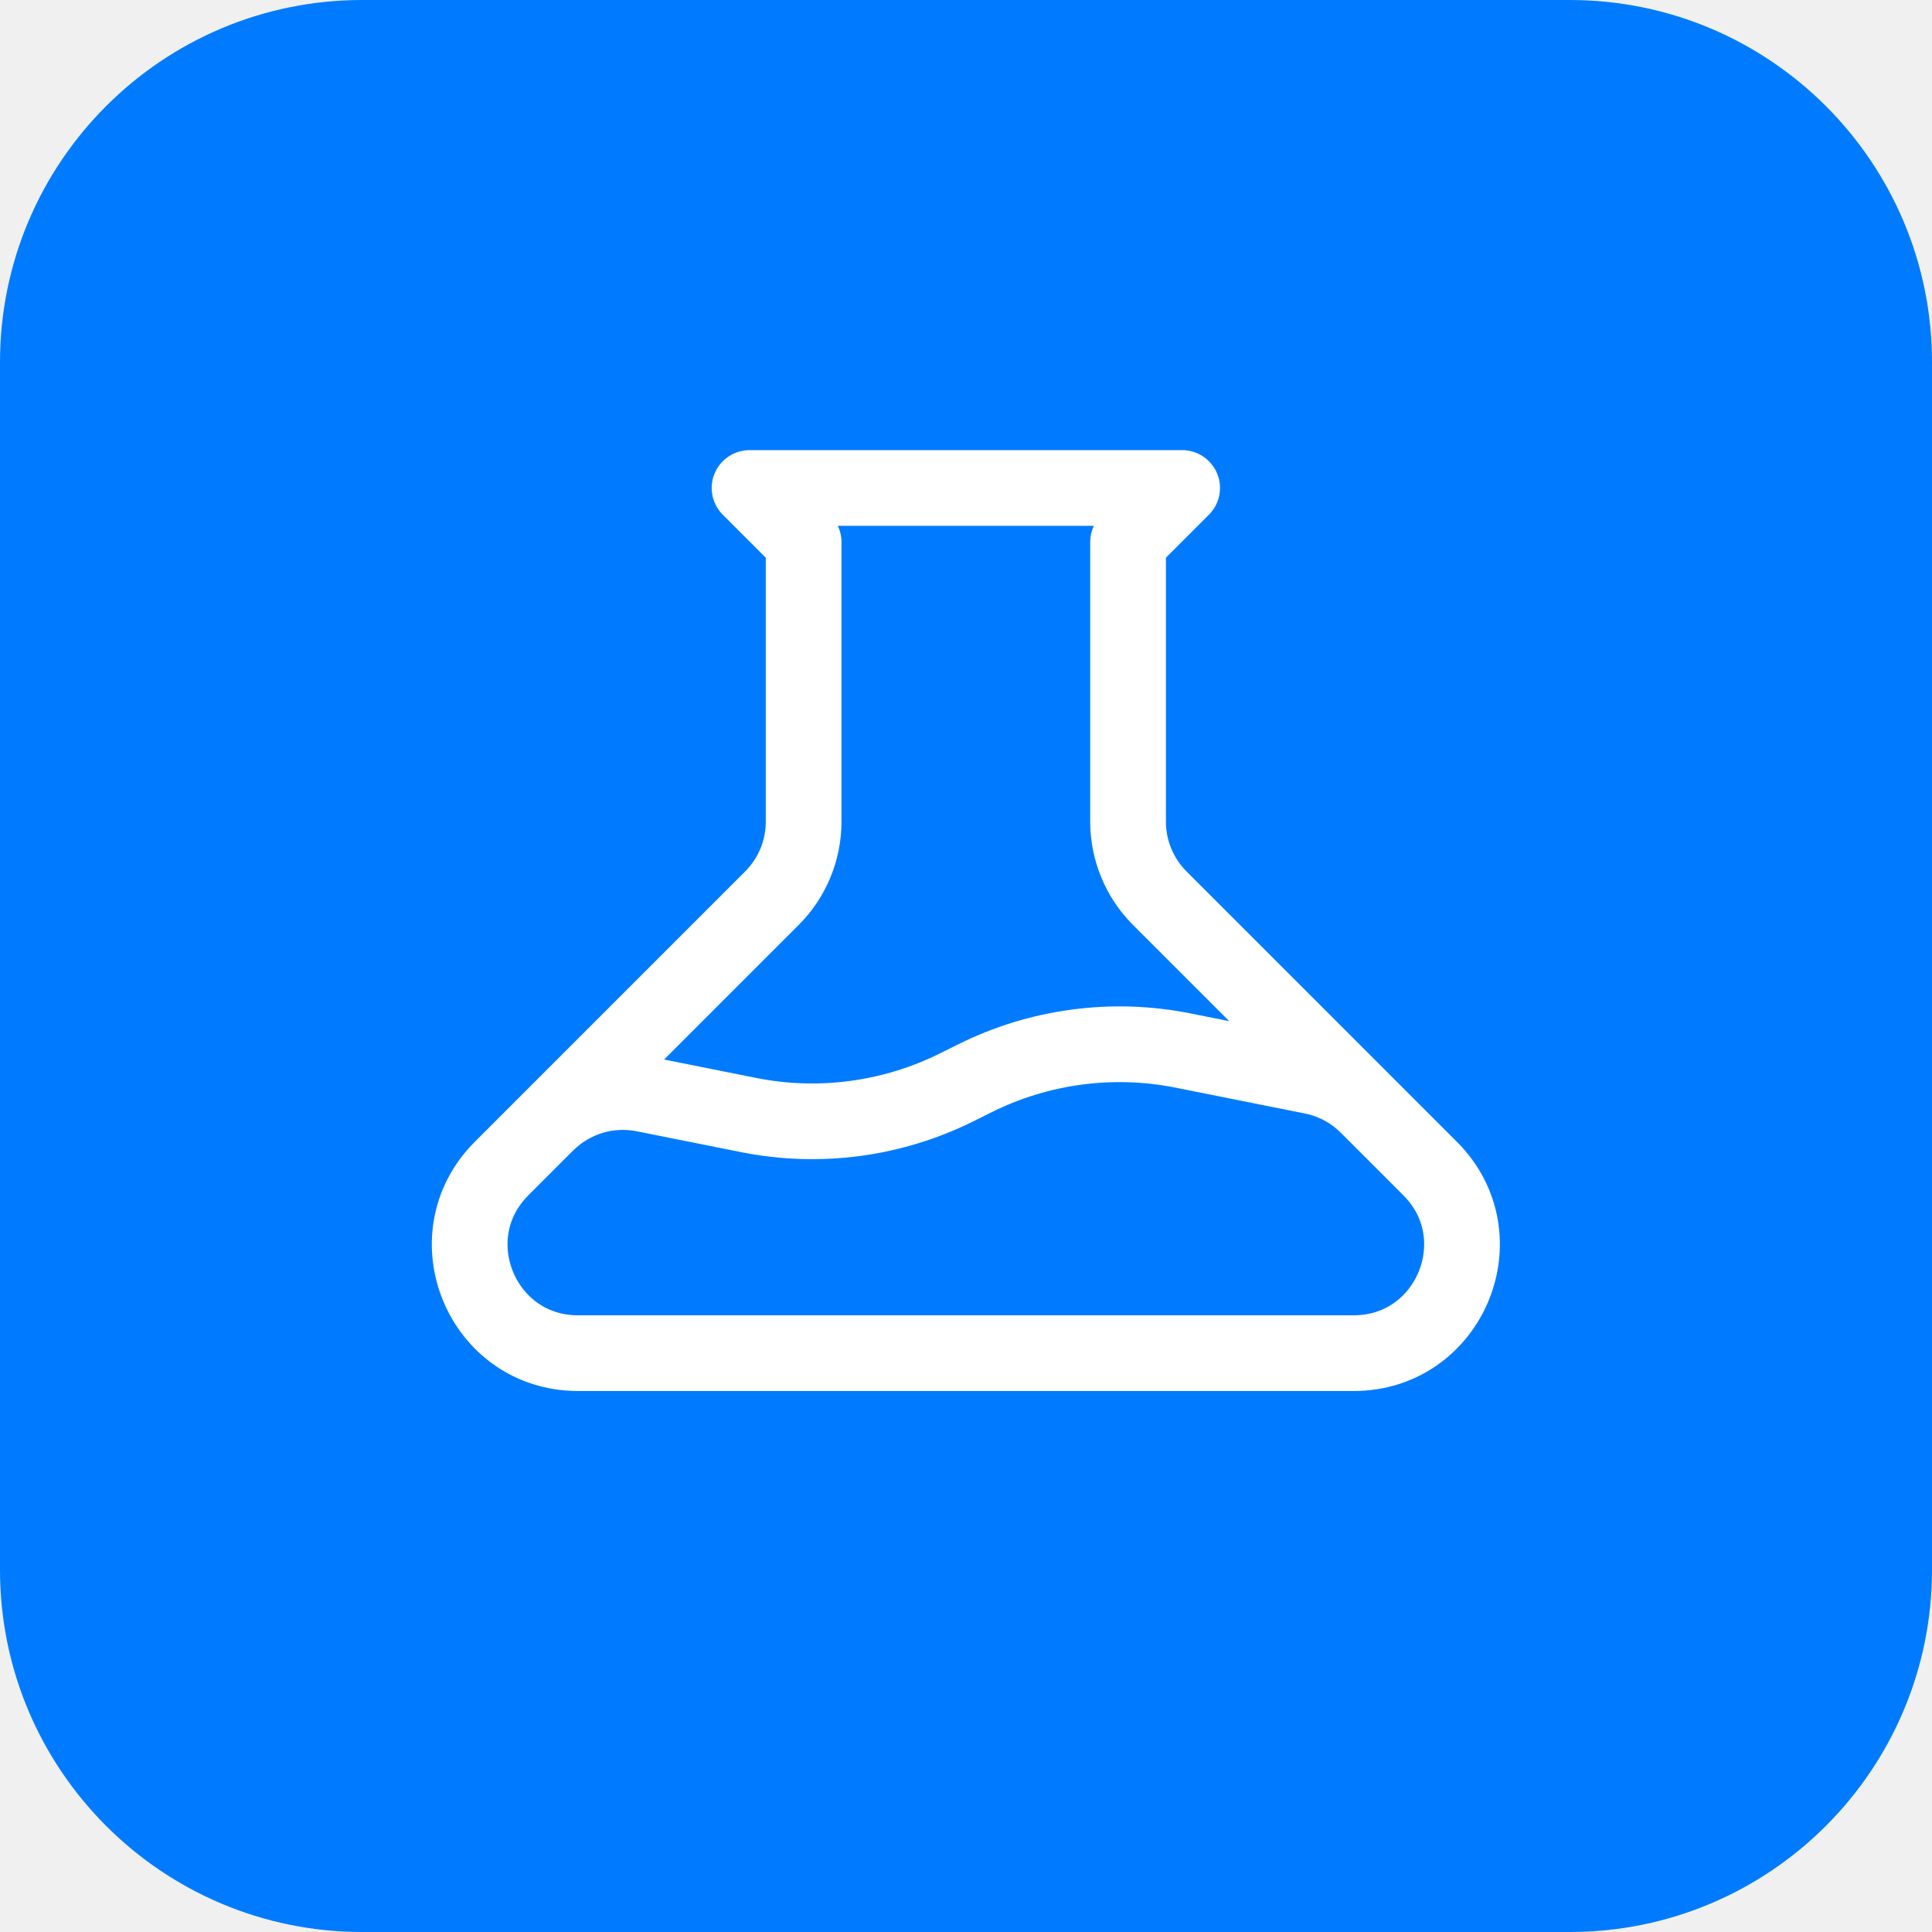
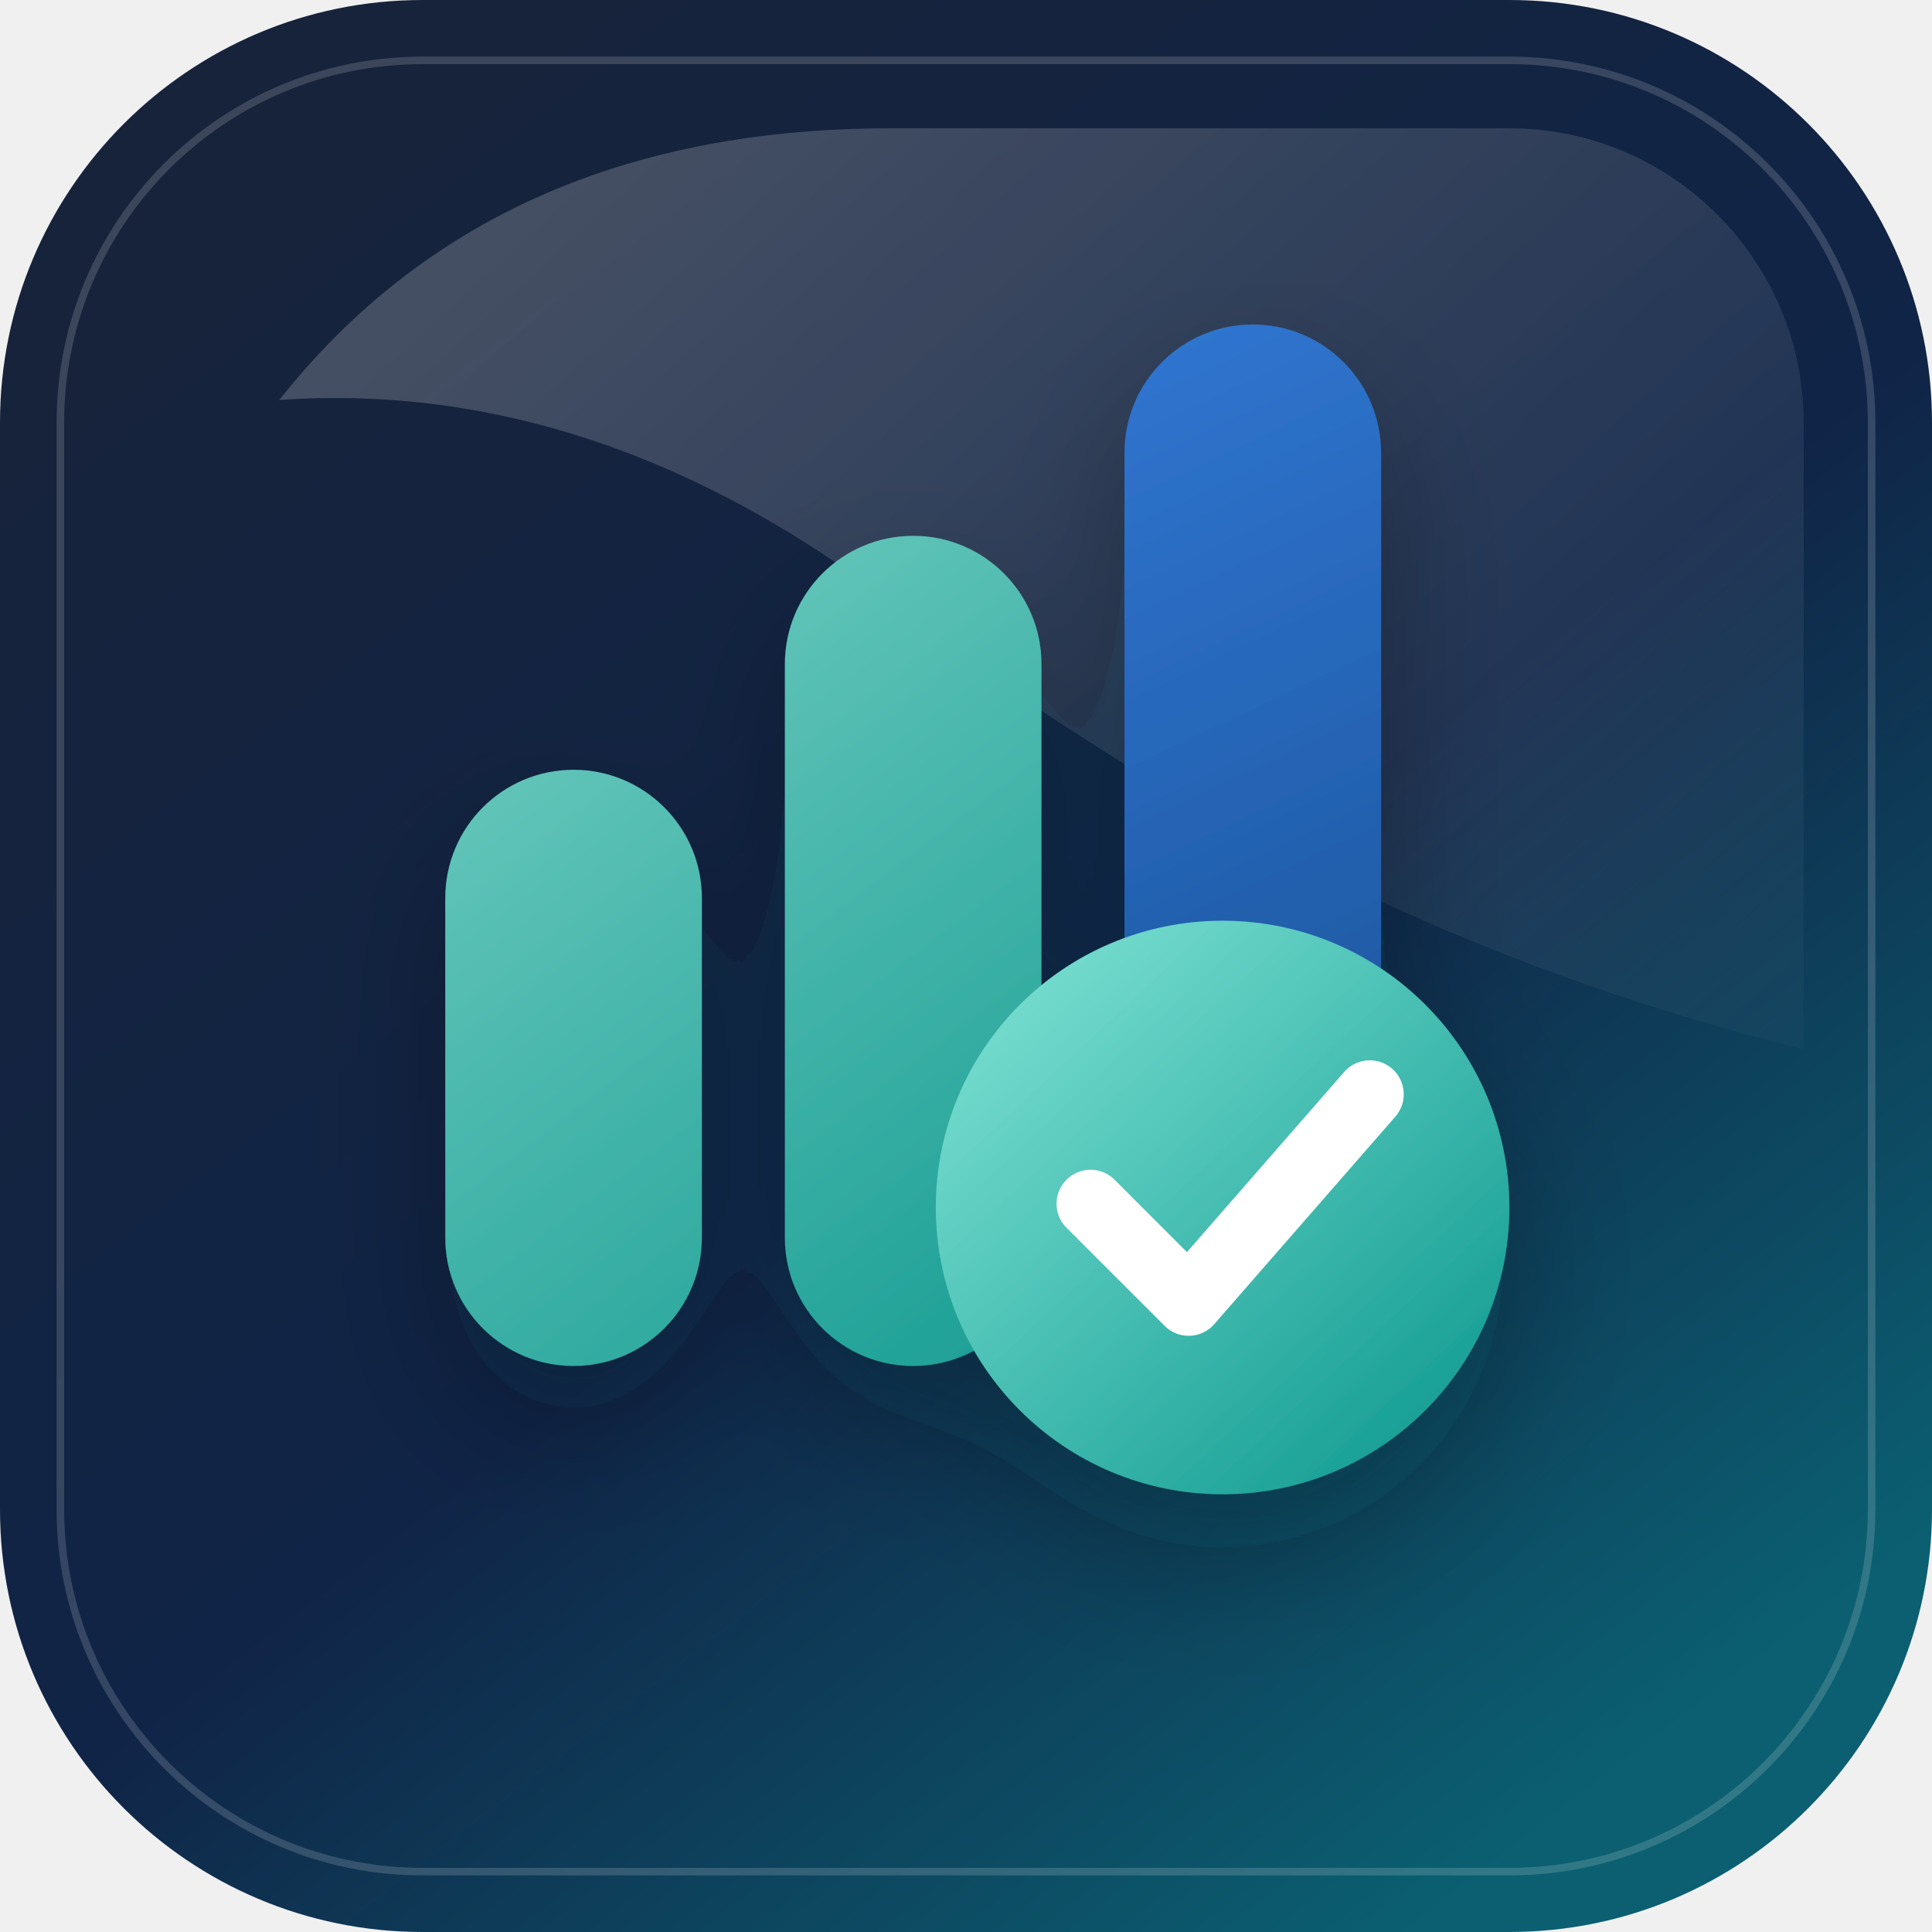
<svg xmlns="http://www.w3.org/2000/svg" viewBox="0 0 512 512" width="512" height="512">
-   <rect width="512" height="512" rx="96" fill="#007BFF" />
-   <g transform="translate(84, 72) scale(14.33)" fill="none" stroke="#ffffff" stroke-linecap="round" stroke-linejoin="round" stroke-width="1.4">
-     <path d="M19.428 15.428a2 2 0 00-1.022-.547l-2.387-.477a6 6 0 00-3.86.517l-.318.158a6 6 0 01-3.86.517L6.05 15.21a2 2 0 00-1.806.547M8 4h8l-1 1v5.172a2 2 0 00.586 1.414l5 5c1.26 1.26.367 3.414-1.415 3.414H4.828c-1.782 0-2.674-2.154-1.414-3.414l5-5A2 2 0 009 10.172V5L8 4z" />
+   <defs>
+     <linearGradient id="med-tracker-icon-bg" x1="92" y1="44" x2="424" y2="474" gradientUnits="userSpaceOnUse">
+       <stop offset="0%" stop-color="#17233B" />
+       <stop offset="54%" stop-color="#102447" />
+       <stop offset="100%" stop-color="#0B5F71" />
+     </linearGradient>
+     <linearGradient id="med-tracker-icon-surface" x1="108" y1="86" x2="402" y2="408" gradientUnits="userSpaceOnUse">
+       <stop offset="0%" stop-color="#FFFFFF" stop-opacity="0.2" />
+       <stop offset="100%" stop-color="#FFFFFF" stop-opacity="0" />
+     </linearGradient>
+     <linearGradient id="med-tracker-icon-teal" x1="126" y1="126" x2="320" y2="382" gradientUnits="userSpaceOnUse">
+       <stop offset="0%" stop-color="#78D0C4" />
+       <stop offset="100%" stop-color="#0C978E" />
+     </linearGradient>
+     <linearGradient id="med-tracker-icon-blue" x1="270" y1="78" x2="356" y2="260" gradientUnits="userSpaceOnUse">
+       <stop offset="0%" stop-color="#3278D5" />
+       <stop offset="100%" stop-color="#205CA8" />
+     </linearGradient>
+     <linearGradient id="med-tracker-icon-badge" x1="260" y1="246" x2="396" y2="392" gradientUnits="userSpaceOnUse">
+       <stop offset="0%" stop-color="#7EE2D4" />
+       <stop offset="100%" stop-color="#0C978E" />
+     </linearGradient>
+     <filter id="med-tracker-icon-shadow" x="58" y="60" width="396" height="392" color-interpolation-filters="sRGB" filterUnits="userSpaceOnUse">
+       <feDropShadow dx="0" dy="16" flood-color="#061225" flood-opacity="0.28" stdDeviation="18" />
+     </filter>
+   </defs>
+   <rect width="512" height="512" rx="112" fill="url(#med-tracker-icon-bg)" />
+   <path d="M74 106C112 58 166 34 236 34H400C443 34 478 69 478 112V278C392 257 312 218 238 161C186 121 131 102 74 106Z" fill="url(#med-tracker-icon-surface)" />
+   <g filter="url(#med-tracker-icon-shadow)">
+     <rect x="118" y="204" width="68" height="158" rx="34" fill="url(#med-tracker-icon-teal)" />
+     <rect x="208" y="142" width="68" height="220" rx="34" fill="url(#med-tracker-icon-teal)" />
+     <path d="M298 120C298 101.2 313.2 86 332 86C350.8 86 366 101.2 366 120V266H298V120Z" fill="url(#med-tracker-icon-blue)" />
+     <circle cx="324" cy="320" r="76" fill="url(#med-tracker-icon-badge)" />
+     <path d="M289 319L315 345L363 290" fill="none" stroke="#FFFFFF" stroke-linecap="round" stroke-linejoin="round" stroke-width="18" />
  </g>
+   <rect x="16" y="16" width="480" height="480" rx="96" fill="none" stroke="#FFFFFF" stroke-opacity="0.16" stroke-width="2" />
</svg>
